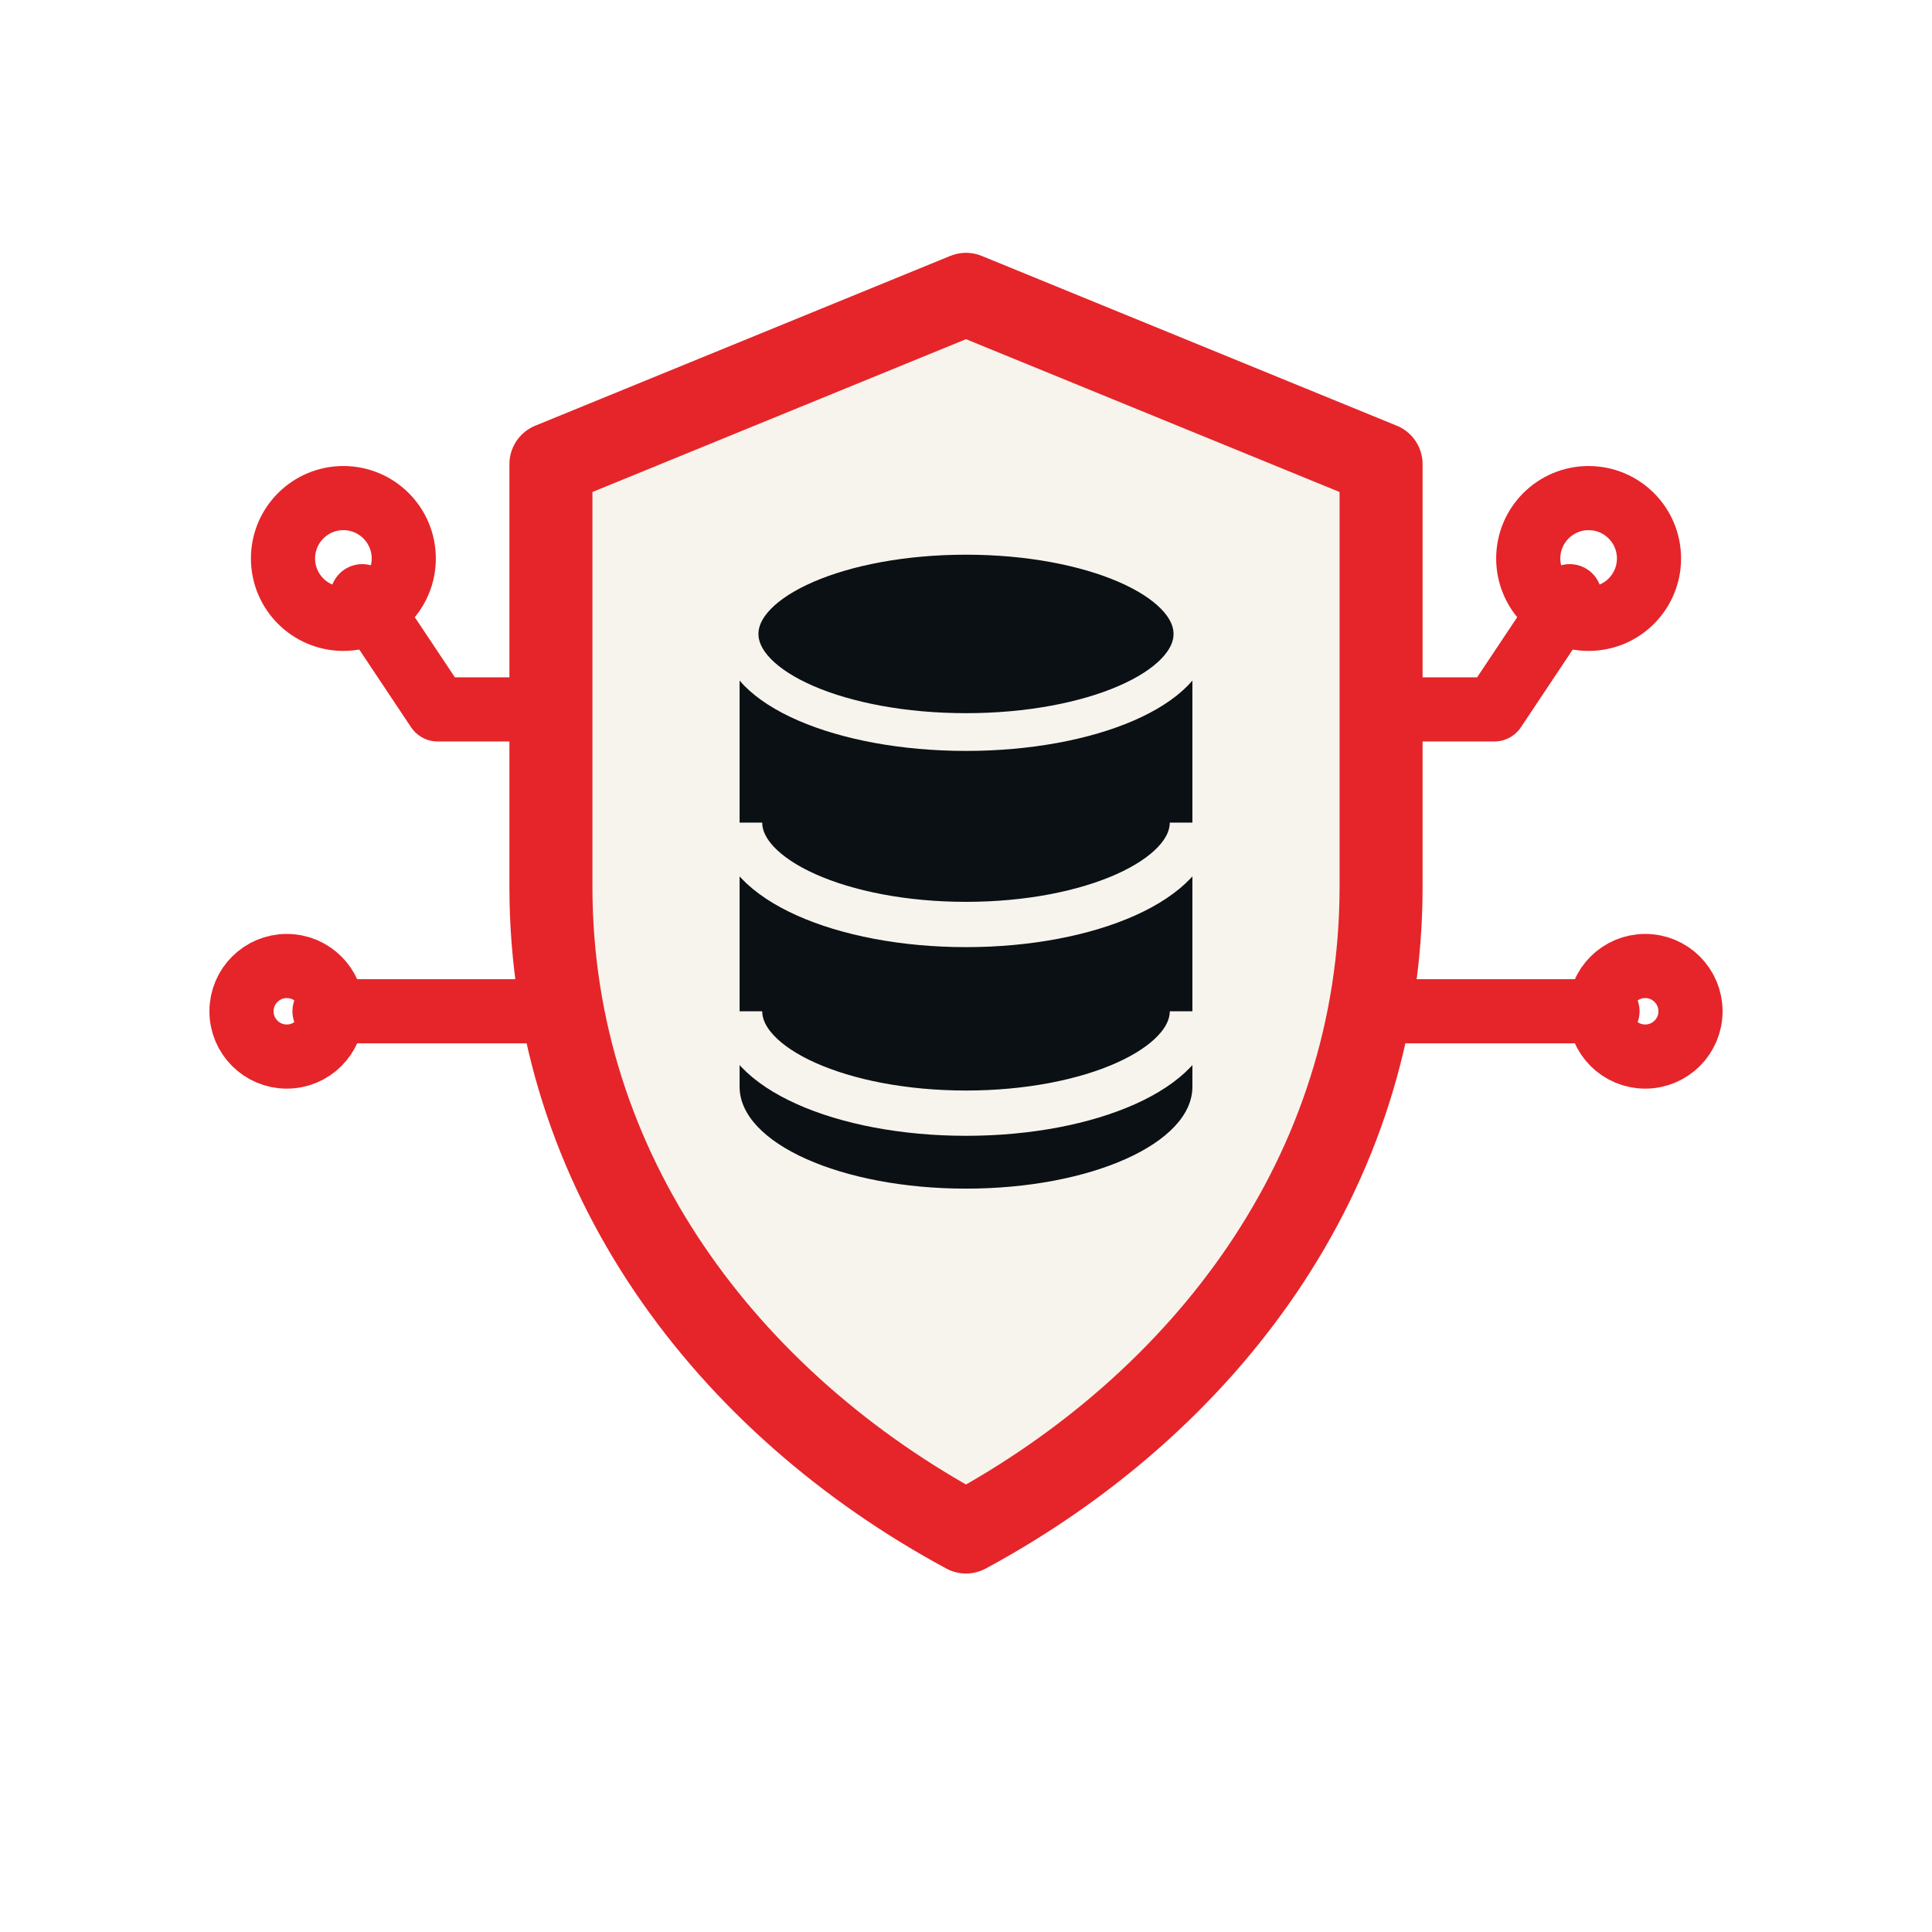
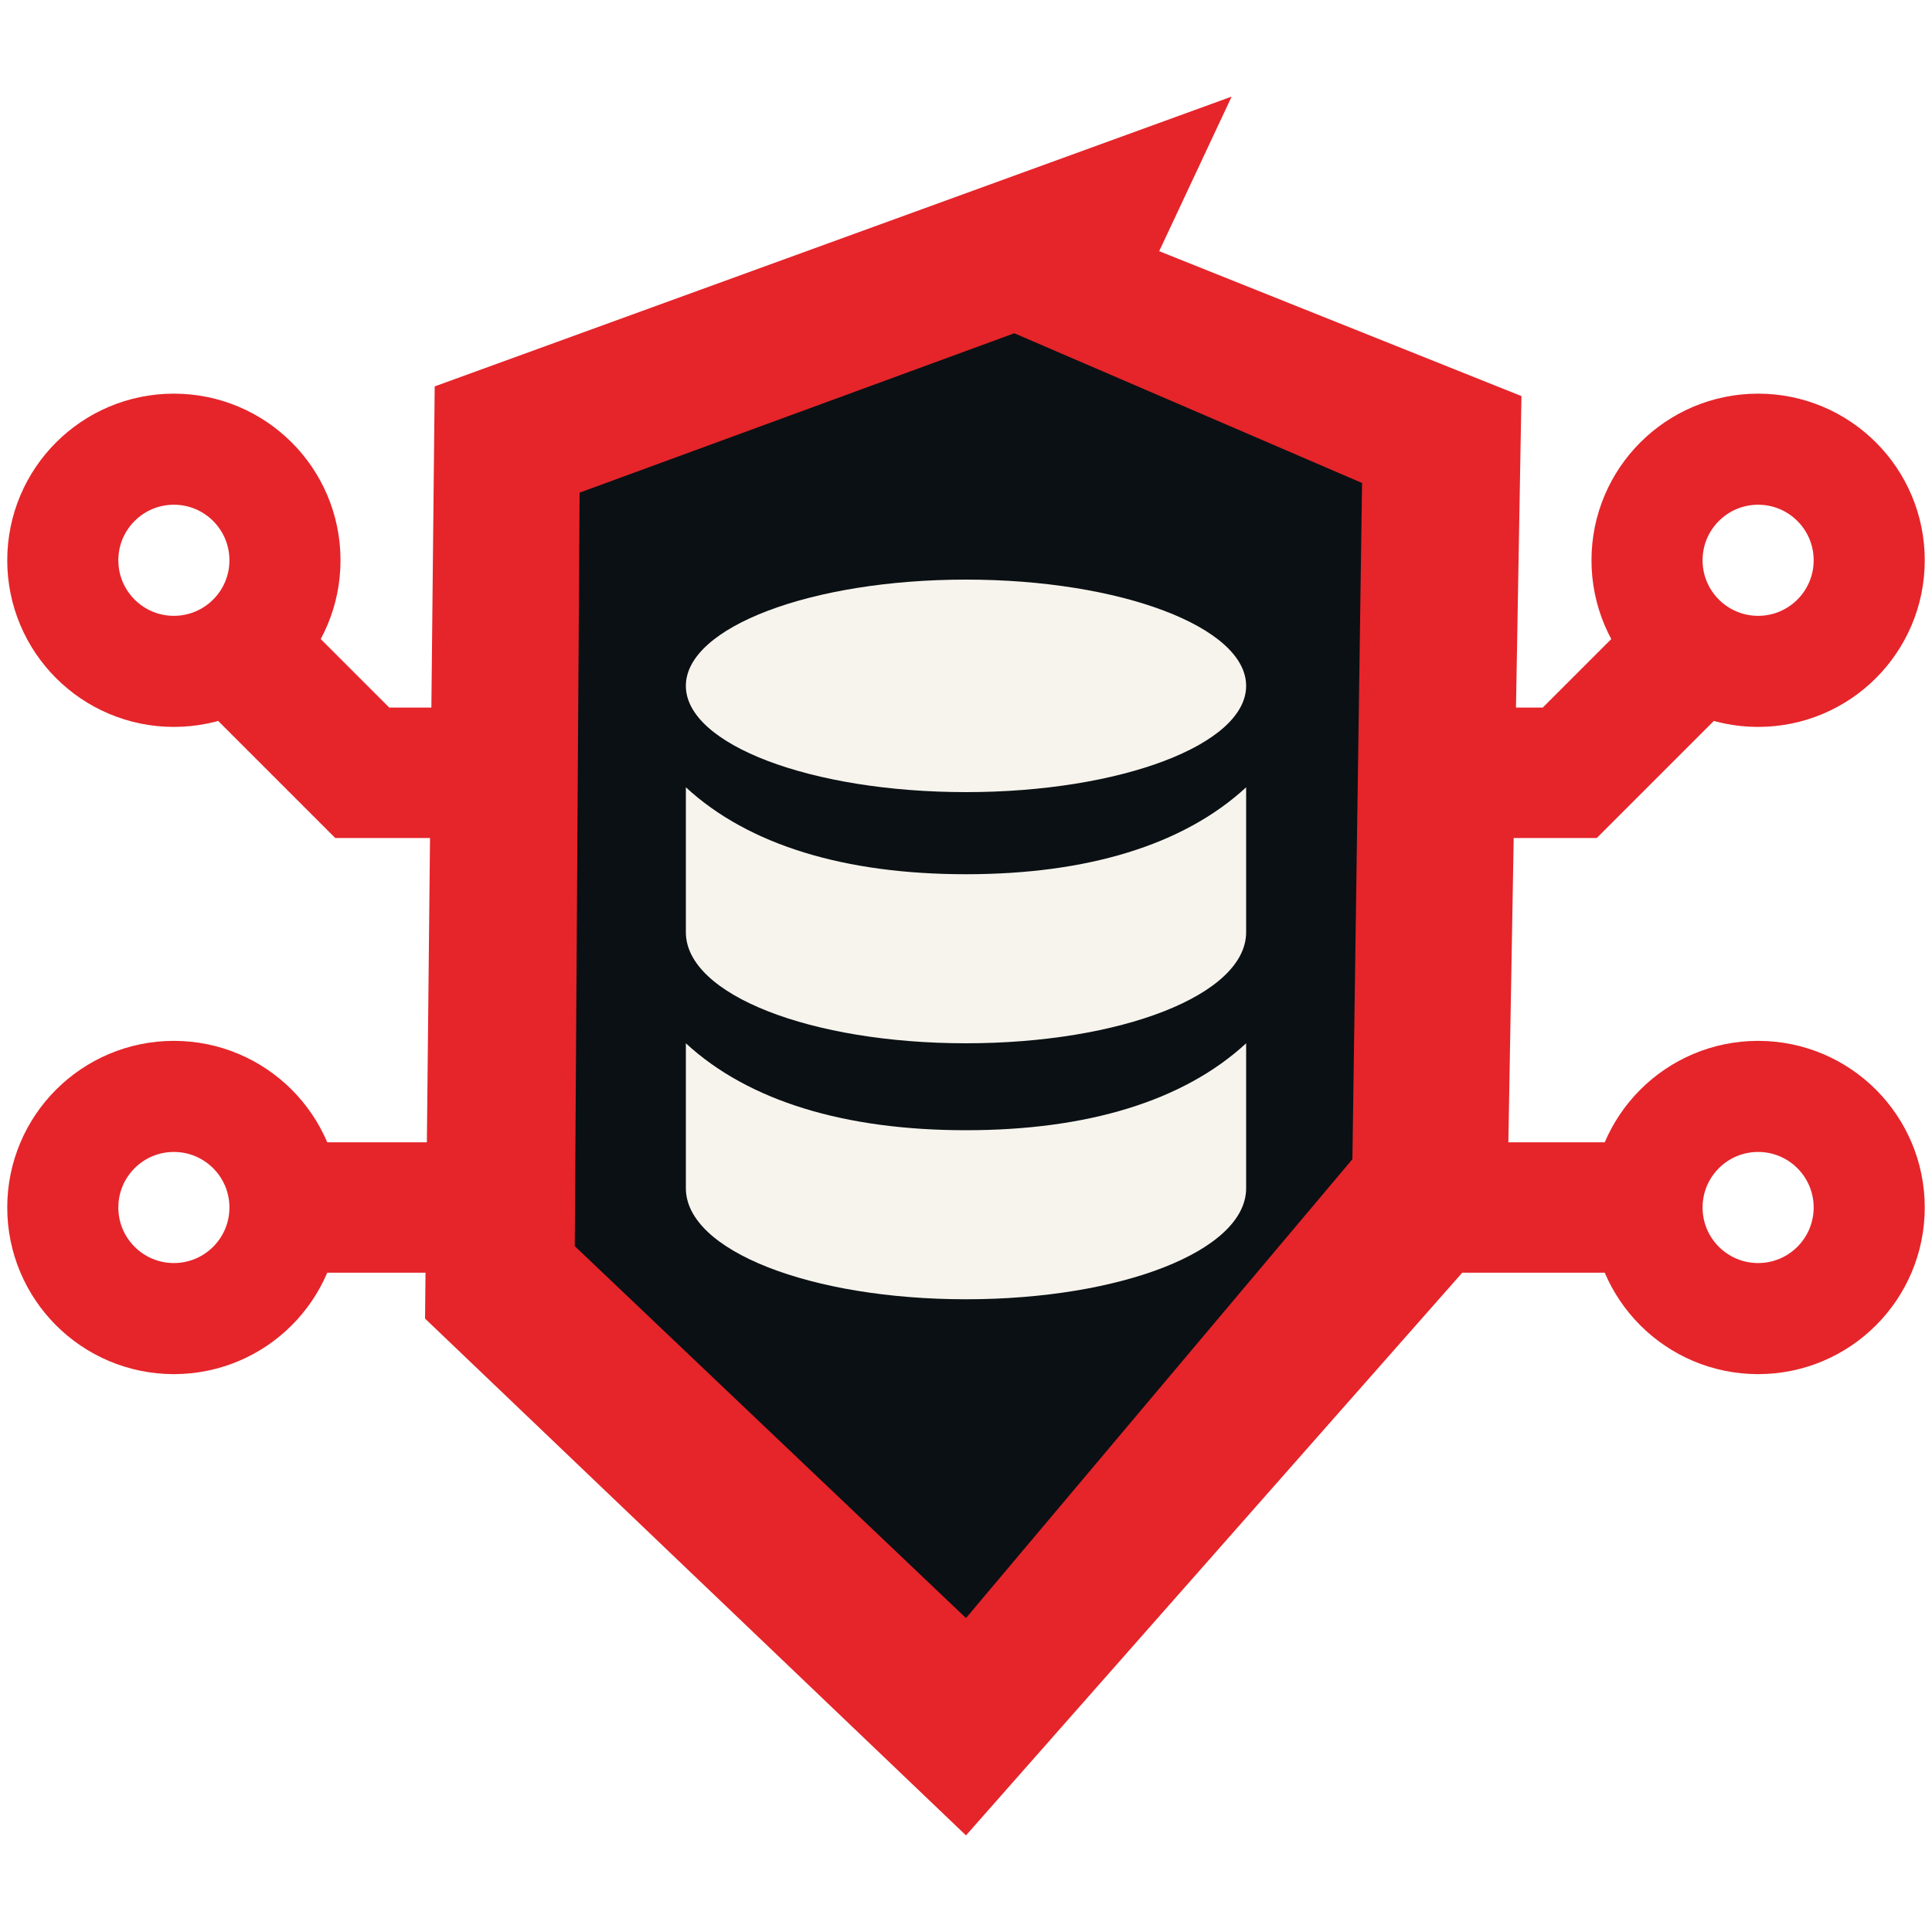
- <svg xmlns="http://www.w3.org/2000/svg" width="512" height="512" viewBox="0 0 512 512" role="img" aria-labelledby="title">
-   <g transform="translate(56 48) scale(10)">
-     <g fill="none" stroke="#E5252A" stroke-width="1.7" stroke-linecap="round" stroke-linejoin="round">
-       <path d="M9 14H6l-2-3M9 22H3M31 14h3l2-3M31 22h6" />
-       <circle cx="3.5" cy="10" r="1.6" />
-       <circle cx="2" cy="22" r="1.2" />
-       <circle cx="36.5" cy="10" r="1.6" />
-       <circle cx="38" cy="22" r="1.2" />
+ <svg xmlns="http://www.w3.org/2000/svg" width="160" height="160" viewBox="0 0 160 160" role="img" aria-labelledby="title">
+   <g transform="scale(4)">
+     <g fill="none" stroke="#E5252A" stroke-width="2.7" stroke-linecap="square">
+       <path d="M10 16H7.5l-2.2-2.2M10 25H7M30 16h2.5l2.2-2.2M30 25h3" />
+       <circle cx="3.6" cy="11.6" r="2.3" stroke-width="2.3" />
+       <circle cx="3.6" cy="25" r="2.3" stroke-width="2.3" />
+       <circle cx="36.4" cy="11.6" r="2.3" stroke-width="2.3" />
+       <circle cx="36.4" cy="25" r="2.3" stroke-width="2.3" />
    </g>
-     <path d="M20 3 31 7.5v11.2c0 7.6-4.7 13.7-11 17.1C13.7 32.4 9 26.3 9 18.7V7.5Z" fill="#F7F4ED" stroke="#E5252A" stroke-width="2.2" stroke-linejoin="round" />
-     <path d="M14 12v12c0 1.5 2.7 2.7 6 2.7s6-1.2 6-2.7V12Z" fill="#0B1014" />
-     <ellipse cx="20" cy="12" rx="6" ry="2.6" fill="#0B1014" stroke="#F7F4ED" stroke-width="1" />
-     <path d="M14 17c0 1.5 2.7 2.7 6 2.7s6-1.2 6-2.7M14 22c0 1.5 2.7 2.7 6 2.7s6-1.2 6-2.7" fill="none" stroke="#F7F4ED" stroke-width="1.2" />
+     <path d="M9 8 25.5 2 24 5.2 31.5 8.2 31.2 25.3 20 38 8.8 27.3Z" fill="#E5252A" />
+     <path d="M12 10.2 21 6.9 28.2 10 28 24 20 33.5 11.9 25.8Z" fill="#0B1014" />
+     <g fill="#F7F4ED">
+       <ellipse cx="20" cy="14.2" rx="5.8" ry="2.2" />
+       <path d="M14.2 16.3v3c0 1.3 2.6 2.3 5.8 2.3s5.8-1 5.8-2.3v-3c-1.3 1.2-3.3 1.8-5.8 1.8s-4.5-.6-5.8-1.8Z" />
+       <path d="M14.2 21.6v3c0 1.3 2.6 2.3 5.8 2.3s5.8-1 5.8-2.3v-3c-1.3 1.2-3.3 1.8-5.8 1.8s-4.5-.6-5.8-1.8Z" />
+     </g>
  </g>
</svg>
